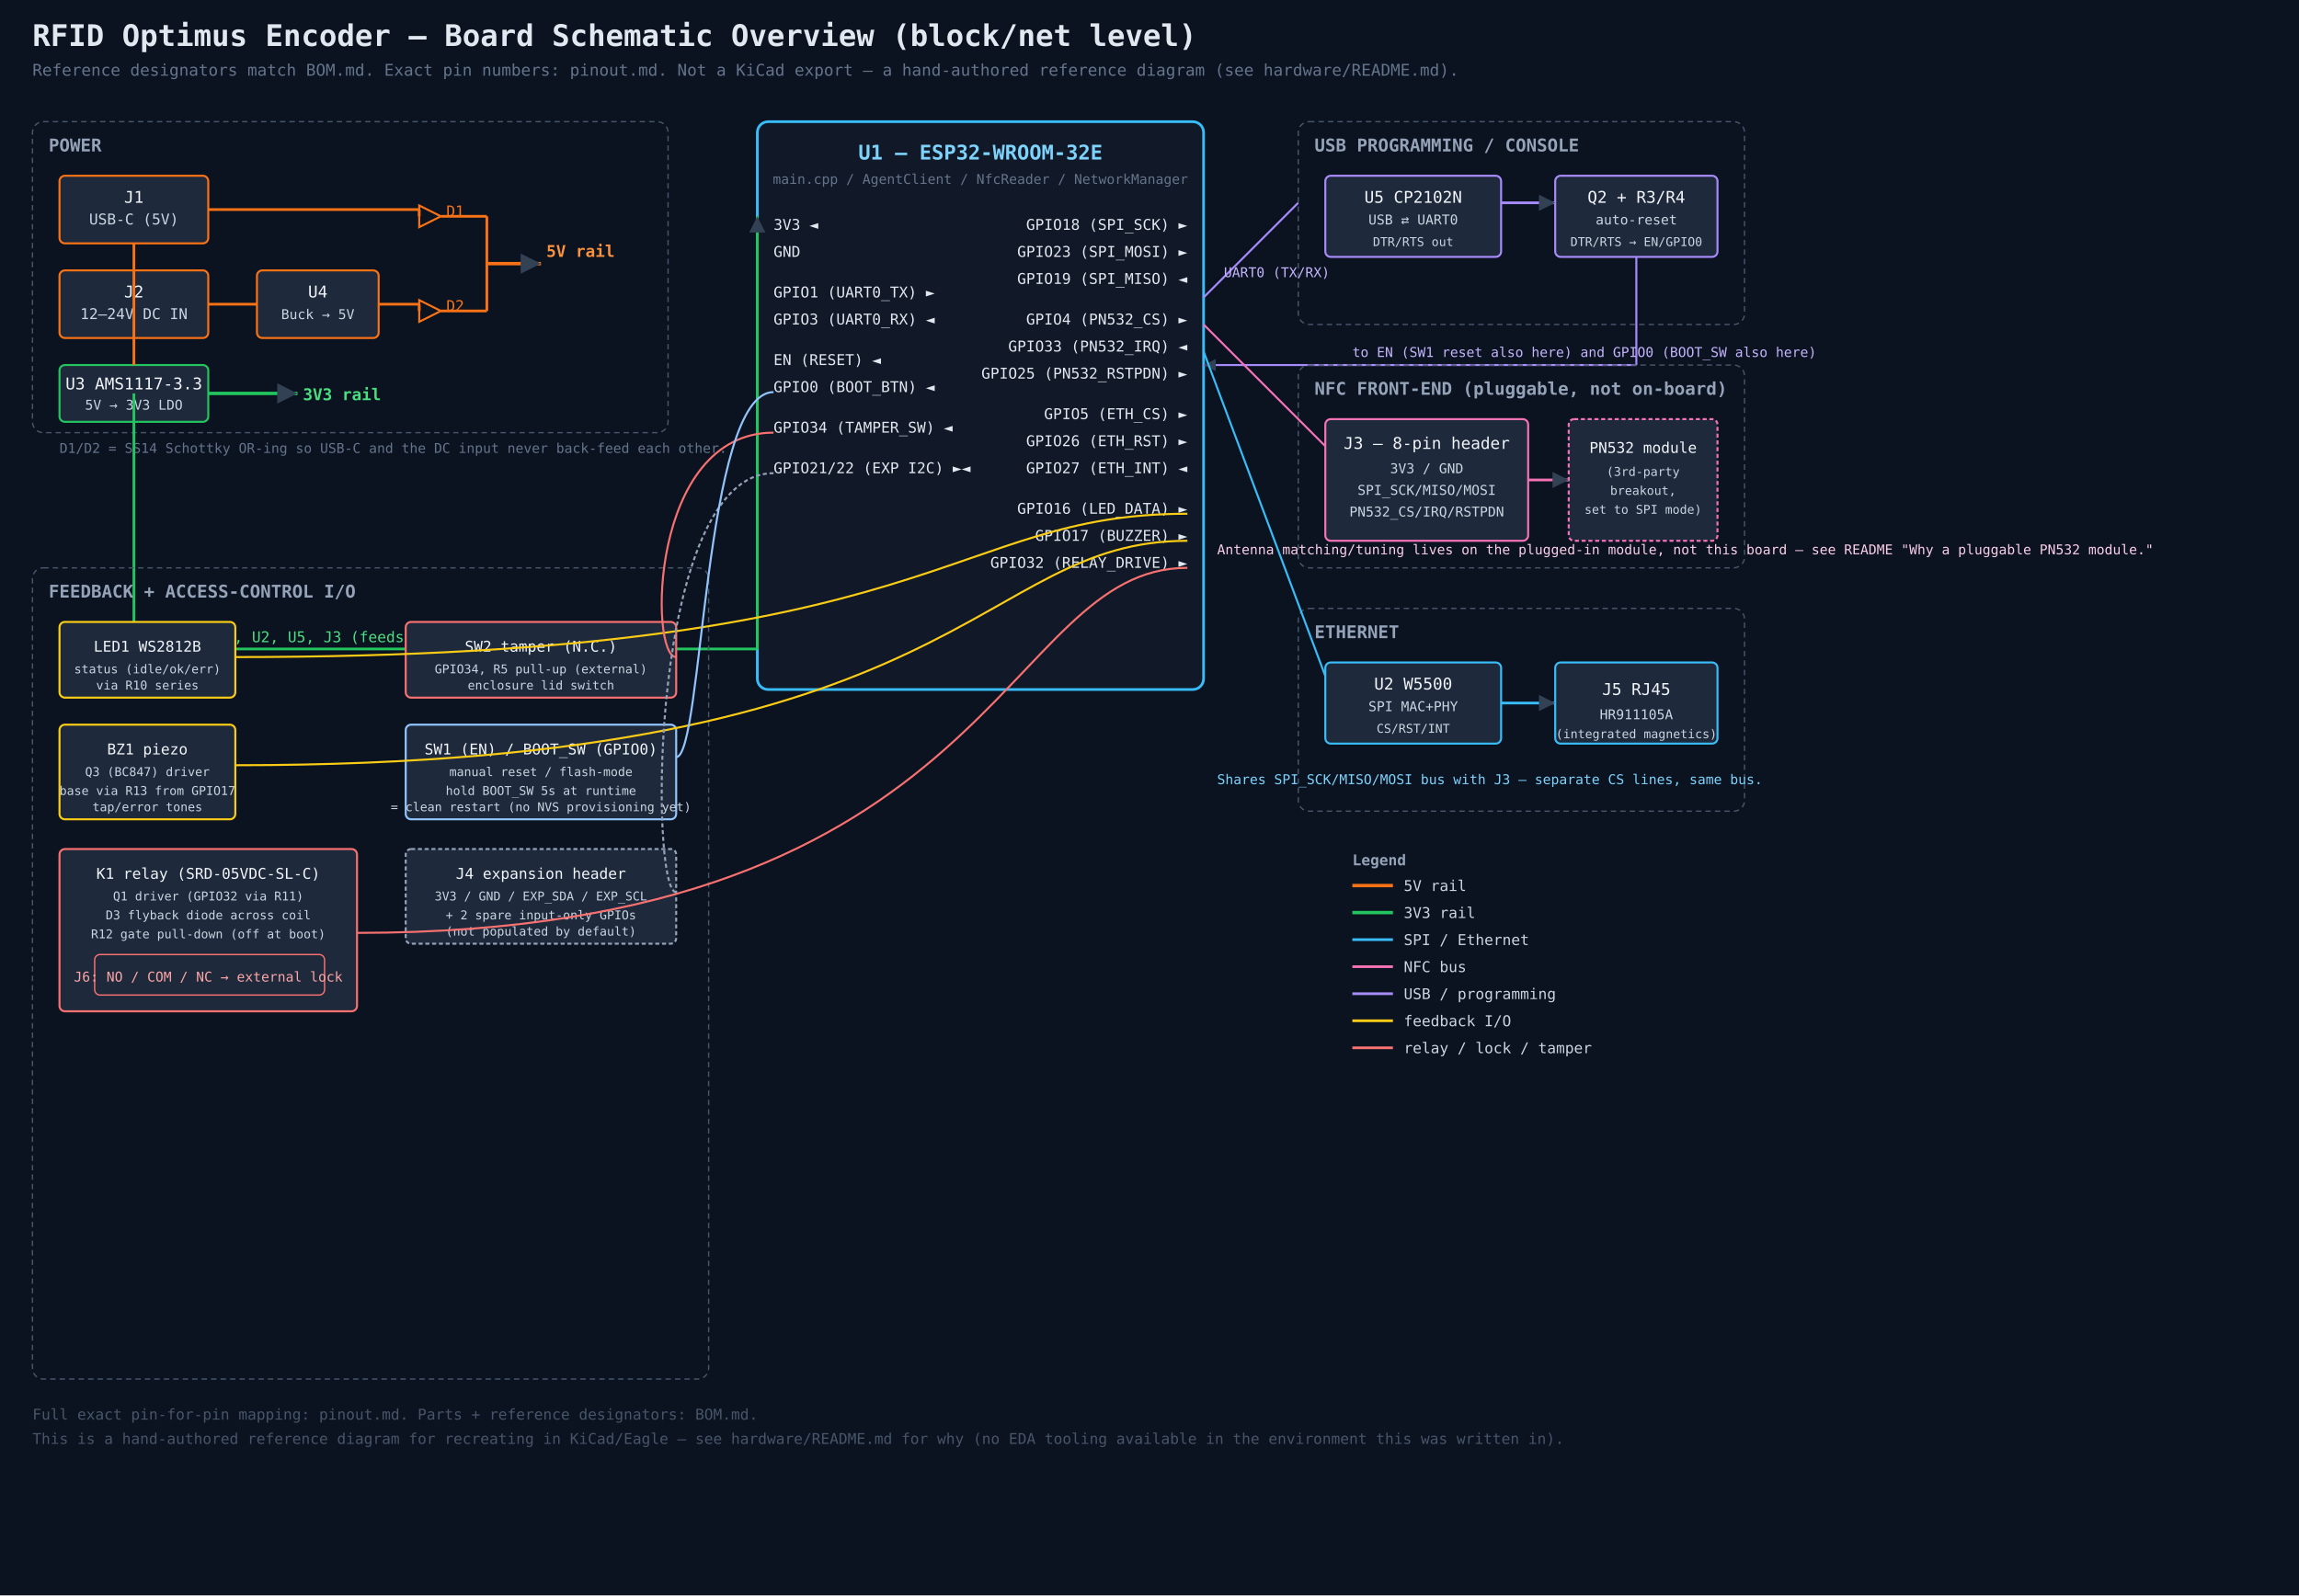
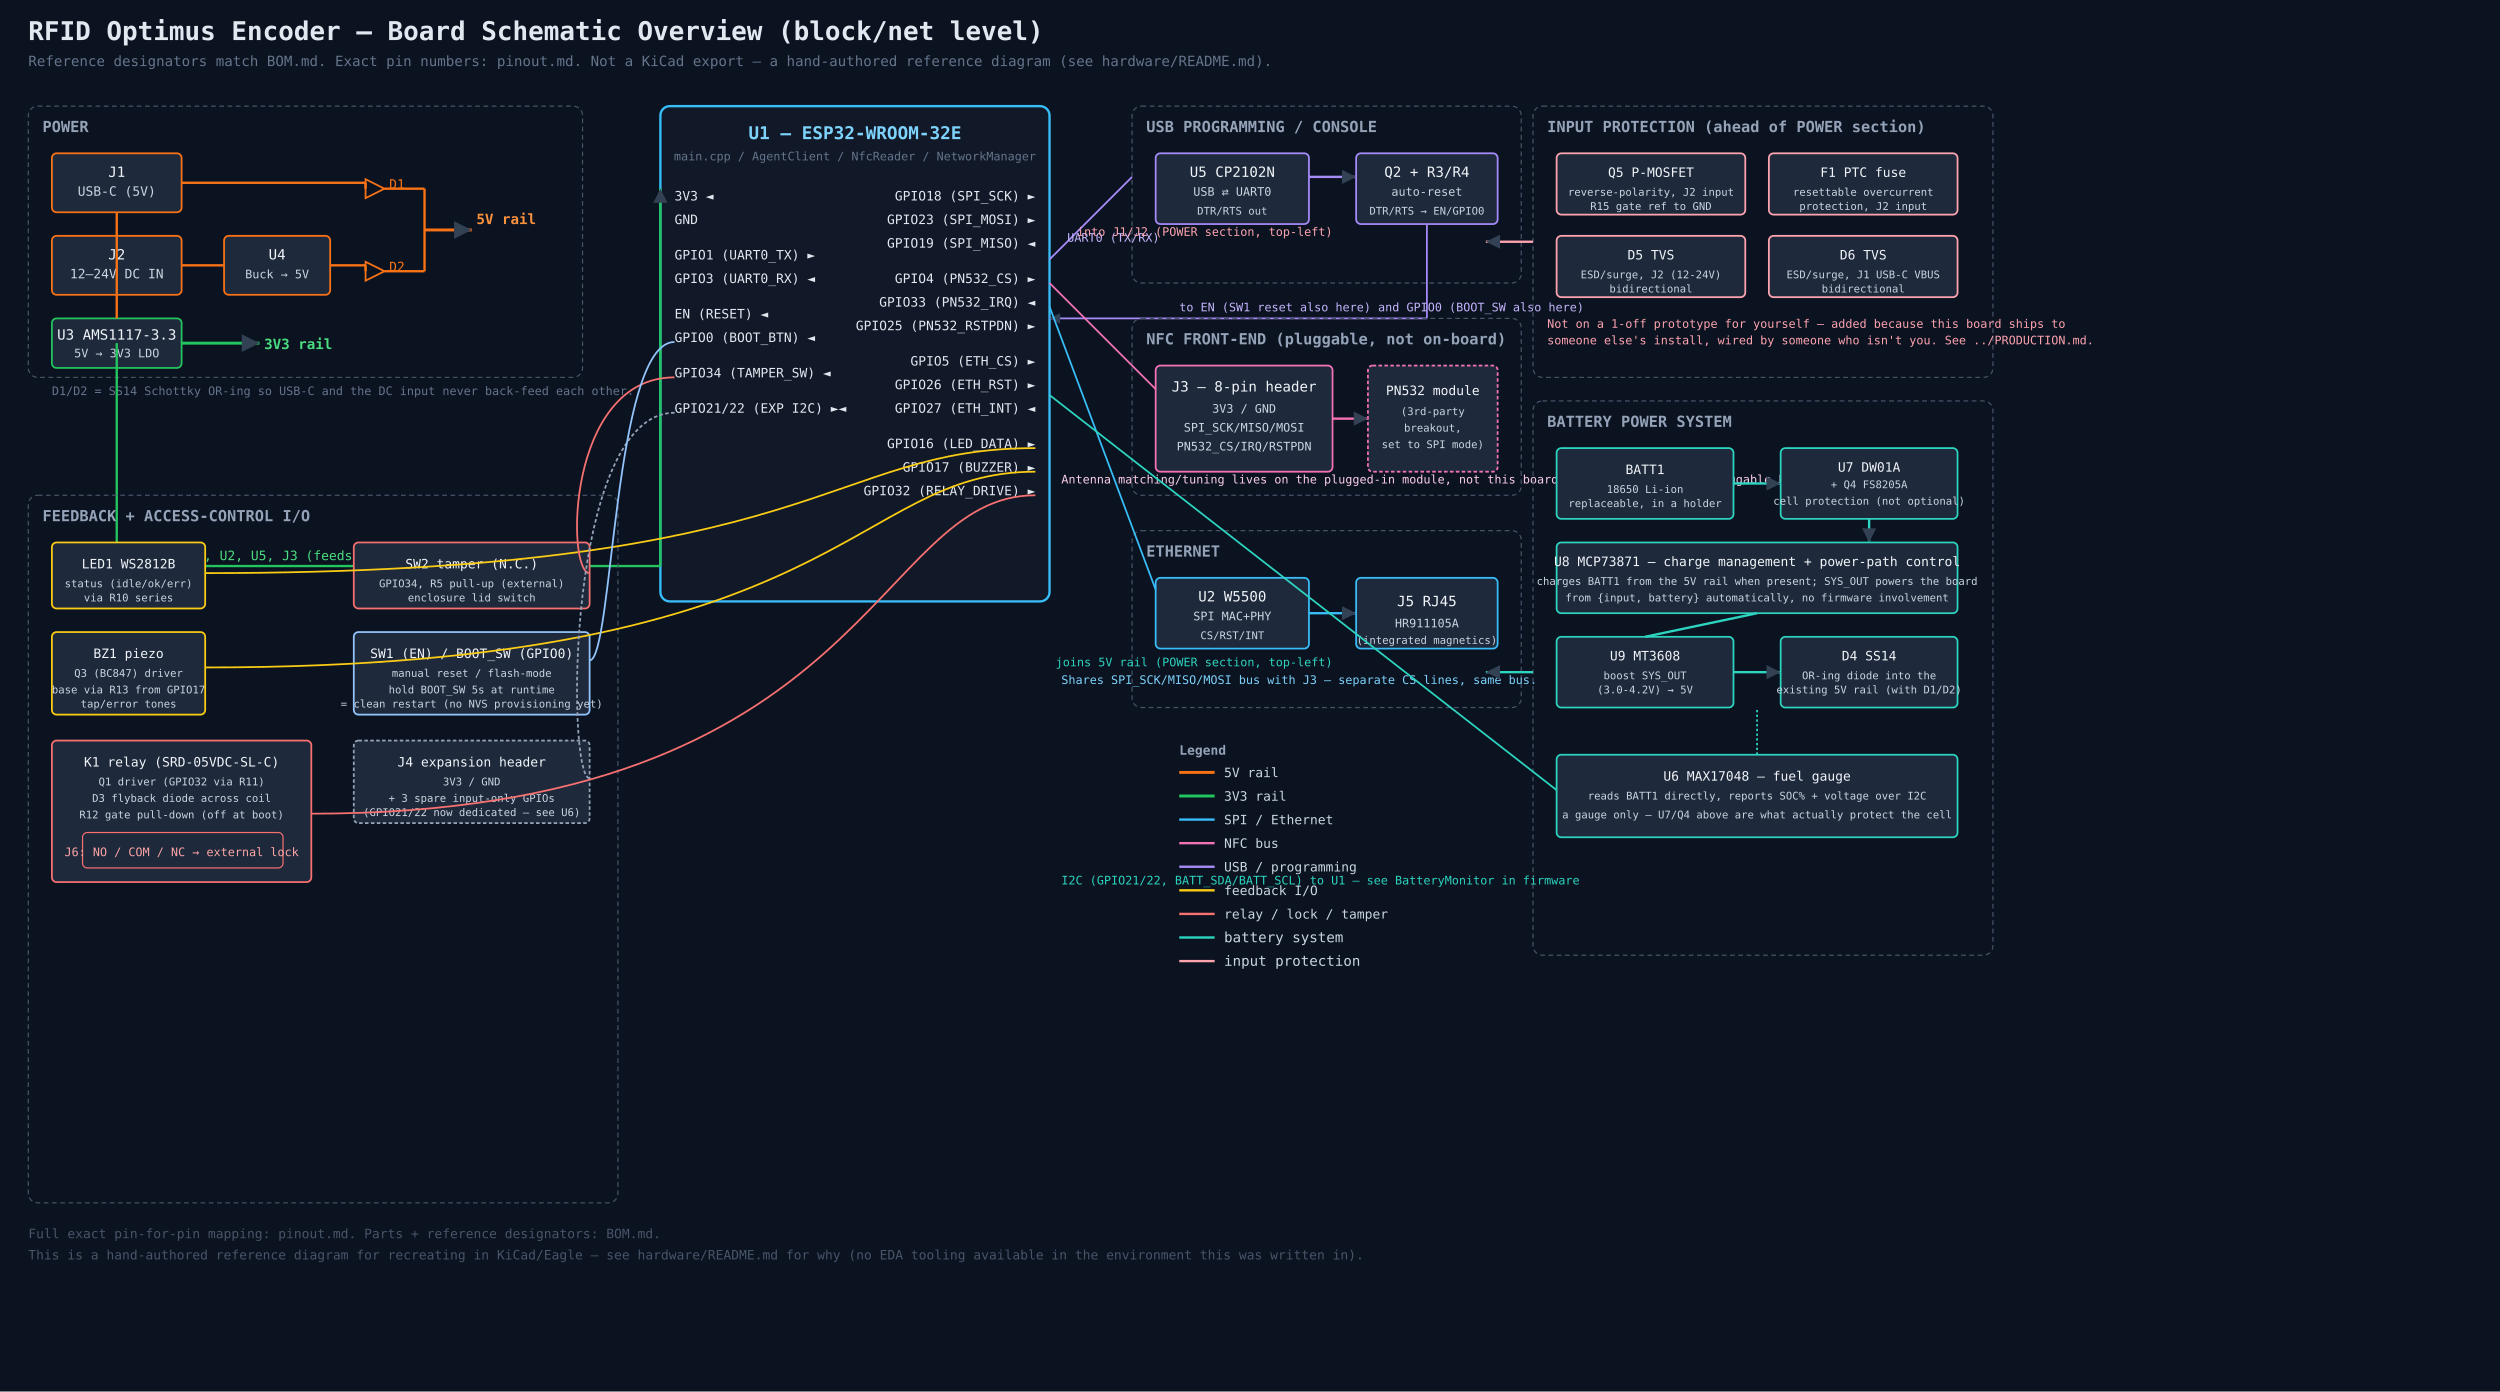
- <svg xmlns="http://www.w3.org/2000/svg" viewBox="0 0 1700 1180" font-family="'DejaVu Sans Mono', 'Courier New', monospace">
+ <svg xmlns="http://www.w3.org/2000/svg" viewBox="0 0 2120 1180" font-family="'DejaVu Sans Mono', 'Courier New', monospace">
  <defs>
    <marker id="arrow" markerWidth="8" markerHeight="8" refX="6" refY="3" orient="auto">
      <path d="M0,0 L6,3 L0,6 Z" fill="#334155" />
    </marker>
  </defs>
-   <rect x="0" y="0" width="1700" height="1180" fill="#0b1220" />
+   <rect x="0" y="0" width="2120" height="1180" fill="#0b1220" />
  <text x="24" y="34" fill="#e2e8f0" font-size="22" font-weight="bold">RFID Optimus Encoder — Board Schematic Overview (block/net level)</text>
  <text x="24" y="56" fill="#64748b" font-size="12">Reference designators match BOM.md. Exact pin numbers: pinout.md. Not a KiCad export — a hand-authored reference diagram (see hardware/README.md).</text>
  <g>
    <rect x="24" y="90" width="470" height="230" rx="8" fill="none" stroke="#475569" stroke-dasharray="4 3" />
    <text x="36" y="112" fill="#94a3b8" font-size="13" font-weight="bold">POWER</text>
    <rect x="44" y="130" width="110" height="50" rx="4" fill="#1e293b" stroke="#f97316" stroke-width="1.5" />
    <text x="99" y="150" fill="#f1f5f9" font-size="12" text-anchor="middle">J1</text>
    <text x="99" y="166" fill="#cbd5e1" font-size="11" text-anchor="middle">USB-C (5V)</text>
    <rect x="44" y="200" width="110" height="50" rx="4" fill="#1e293b" stroke="#f97316" stroke-width="1.5" />
    <text x="99" y="220" fill="#f1f5f9" font-size="12" text-anchor="middle">J2</text>
    <text x="99" y="236" fill="#cbd5e1" font-size="11" text-anchor="middle">12–24V DC IN</text>
    <rect x="190" y="200" width="90" height="50" rx="4" fill="#1e293b" stroke="#f97316" stroke-width="1.5" />
    <text x="235" y="220" fill="#f1f5f9" font-size="12" text-anchor="middle">U4</text>
    <text x="235" y="236" fill="#cbd5e1" font-size="10" text-anchor="middle">Buck → 5V</text>
    <line x1="154" y1="225" x2="190" y2="225" stroke="#f97316" stroke-width="2" />
    <text x="330" y="160" fill="#f97316" font-size="11">D1</text>
    <path d="M310,152 L310,168 L326,160 Z" fill="none" stroke="#f97316" stroke-width="1.5" />
    <line x1="154" y1="155" x2="310" y2="155" stroke="#f97316" stroke-width="2" />
    <line x1="310" y1="155" x2="310" y2="160" stroke="#f97316" stroke-width="2" />
    <text x="330" y="230" fill="#f97316" font-size="11">D2</text>
    <path d="M310,222 L310,238 L326,230 Z" fill="none" stroke="#f97316" stroke-width="1.5" />
    <line x1="280" y1="225" x2="310" y2="225" stroke="#f97316" stroke-width="2" />
    <line x1="310" y1="225" x2="310" y2="230" stroke="#f97316" stroke-width="2" />
    <line x1="326" y1="160" x2="360" y2="160" stroke="#f97316" stroke-width="2" />
    <line x1="326" y1="230" x2="360" y2="230" stroke="#f97316" stroke-width="2" />
    <line x1="360" y1="160" x2="360" y2="230" stroke="#f97316" stroke-width="2" />
    <line x1="360" y1="195" x2="400" y2="195" stroke="#f97316" stroke-width="2.5" marker-end="url(#arrow)" />
    <text x="404" y="190" fill="#fb923c" font-size="12" font-weight="bold">5V rail</text>
    <rect x="44" y="270" width="110" height="42" rx="4" fill="#1e293b" stroke="#22c55e" stroke-width="1.5" />
    <text x="99" y="288" fill="#f1f5f9" font-size="12" text-anchor="middle">U3 AMS1117-3.3</text>
    <text x="99" y="303" fill="#cbd5e1" font-size="10" text-anchor="middle">5V → 3V3 LDO</text>
    <line x1="99" y1="180" x2="99" y2="270" stroke="#f97316" stroke-width="2" />
    <line x1="154" y1="291" x2="220" y2="291" stroke="#22c55e" stroke-width="2.5" marker-end="url(#arrow)" />
    <text x="224" y="296" fill="#4ade80" font-size="12" font-weight="bold">3V3 rail</text>
    <text x="44" y="335" fill="#64748b" font-size="10">D1/D2 = SS14 Schottky OR-ing so USB-C and the DC input never back-feed each other.</text>
  </g>
  <g>
    <rect x="560" y="90" width="330" height="420" rx="8" fill="#111827" stroke="#38bdf8" stroke-width="2" />
    <text x="725" y="118" fill="#7dd3fc" font-size="15" font-weight="bold" text-anchor="middle">U1 — ESP32-WROOM-32E</text>
    <text x="725" y="136" fill="#64748b" font-size="10" text-anchor="middle">main.cpp / AgentClient / NfcReader / NetworkManager</text>
    <g font-size="11" fill="#e2e8f0">
      <text x="572" y="170">3V3 ◄</text>
      <text x="572" y="190">GND</text>
      <text x="572" y="220">GPIO1  (UART0_TX) ►</text>
      <text x="572" y="240">GPIO3  (UART0_RX) ◄</text>
      <text x="572" y="270">EN (RESET) ◄</text>
      <text x="572" y="290">GPIO0 (BOOT_BTN) ◄</text>
      <text x="572" y="320">GPIO34 (TAMPER_SW) ◄</text>
      <text x="572" y="350">GPIO21/22 (EXP I2C) ►◄</text>
    </g>
    <g font-size="11" fill="#e2e8f0" text-anchor="end">
      <text x="878" y="170">GPIO18 (SPI_SCK) ►</text>
      <text x="878" y="190">GPIO23 (SPI_MOSI) ►</text>
      <text x="878" y="210">GPIO19 (SPI_MISO) ◄</text>
      <text x="878" y="240">GPIO4  (PN532_CS) ►</text>
      <text x="878" y="260">GPIO33 (PN532_IRQ) ◄</text>
      <text x="878" y="280">GPIO25 (PN532_RSTPDN) ►</text>
      <text x="878" y="310">GPIO5  (ETH_CS) ►</text>
      <text x="878" y="330">GPIO26 (ETH_RST) ►</text>
      <text x="878" y="350">GPIO27 (ETH_INT) ◄</text>
      <text x="878" y="380">GPIO16 (LED_DATA) ►</text>
      <text x="878" y="400">GPIO17 (BUZZER) ►</text>
      <text x="878" y="420">GPIO32 (RELAY_DRIVE) ►</text>
    </g>
  </g>
  <line x1="99" y1="291" x2="99" y2="480" stroke="#22c55e" stroke-width="2" />
  <line x1="99" y1="480" x2="560" y2="480" stroke="#22c55e" stroke-width="2" />
  <line x1="560" y1="480" x2="560" y2="160" stroke="#22c55e" stroke-width="2" marker-end="url(#arrow)" />
  <text x="120" y="475" fill="#4ade80" font-size="11">3V3 → U1, U2, U5, J3 (feeds every logic IC on the board)</text>
  <g>
    <rect x="960" y="90" width="330" height="150" rx="8" fill="none" stroke="#475569" stroke-dasharray="4 3" />
    <text x="972" y="112" fill="#94a3b8" font-size="13" font-weight="bold">USB PROGRAMMING / CONSOLE</text>
    <rect x="980" y="130" width="130" height="60" rx="4" fill="#1e293b" stroke="#a78bfa" stroke-width="1.5" />
    <text x="1045" y="150" fill="#f1f5f9" font-size="12" text-anchor="middle">U5 CP2102N</text>
    <text x="1045" y="166" fill="#cbd5e1" font-size="10" text-anchor="middle">USB ⇄ UART0</text>
    <text x="1045" y="182" fill="#cbd5e1" font-size="9" text-anchor="middle">DTR/RTS out</text>
    <rect x="1150" y="130" width="120" height="60" rx="4" fill="#1e293b" stroke="#a78bfa" stroke-width="1.5" />
    <text x="1210" y="150" fill="#f1f5f9" font-size="12" text-anchor="middle">Q2 + R3/R4</text>
    <text x="1210" y="166" fill="#cbd5e1" font-size="10" text-anchor="middle">auto-reset</text>
    <text x="1210" y="182" fill="#cbd5e1" font-size="9" text-anchor="middle">DTR/RTS → EN/GPIO0</text>
    <line x1="1110" y1="150" x2="1150" y2="150" stroke="#a78bfa" stroke-width="2" marker-end="url(#arrow)" />
    <line x1="890" y1="220" x2="960" y2="150" stroke="#a78bfa" stroke-width="1.5" />
    <text x="905" y="205" fill="#c4b5fd" font-size="10">UART0 (TX/RX)</text>
    <line x1="1210" y1="190" x2="1210" y2="270" stroke="#a78bfa" stroke-width="1.5" />
    <line x1="1210" y1="270" x2="890" y2="270" stroke="#a78bfa" stroke-width="1.5" marker-end="url(#arrow)" />
    <text x="1000" y="264" fill="#c4b5fd" font-size="10">to EN (SW1 reset also here) and GPIO0 (BOOT_SW also here)</text>
  </g>
  <g>
    <rect x="960" y="270" width="330" height="150" rx="8" fill="none" stroke="#475569" stroke-dasharray="4 3" />
    <text x="972" y="292" fill="#94a3b8" font-size="13" font-weight="bold">NFC FRONT-END (pluggable, not on-board)</text>
    <rect x="980" y="310" width="150" height="90" rx="4" fill="#1e293b" stroke="#f472b6" stroke-width="1.5" />
    <text x="1055" y="332" fill="#f1f5f9" font-size="12" text-anchor="middle">J3 — 8-pin header</text>
    <text x="1055" y="350" fill="#cbd5e1" font-size="10" text-anchor="middle">3V3 / GND</text>
    <text x="1055" y="366" fill="#cbd5e1" font-size="10" text-anchor="middle">SPI_SCK/MISO/MOSI</text>
    <text x="1055" y="382" fill="#cbd5e1" font-size="10" text-anchor="middle">PN532_CS/IRQ/RSTPDN</text>
    <rect x="1160" y="310" width="110" height="90" rx="4" fill="#1e293b" stroke="#f472b6" stroke-width="1.5" stroke-dasharray="3 2" />
    <text x="1215" y="335" fill="#f1f5f9" font-size="11" text-anchor="middle">PN532 module</text>
    <text x="1215" y="352" fill="#cbd5e1" font-size="9" text-anchor="middle">(3rd-party</text>
    <text x="1215" y="366" fill="#cbd5e1" font-size="9" text-anchor="middle">breakout,</text>
    <text x="1215" y="380" fill="#cbd5e1" font-size="9" text-anchor="middle">set to SPI mode)</text>
    <line x1="1130" y1="355" x2="1160" y2="355" stroke="#f472b6" stroke-width="2" marker-end="url(#arrow)" />
    <line x1="890" y1="240" x2="980" y2="330" stroke="#f472b6" stroke-width="1.5" />
    <text x="900" y="410" fill="#fbcfe8" font-size="10">Antenna matching/tuning lives on the plugged-in module, not this board — see README "Why a pluggable PN532 module."</text>
  </g>
  <g>
    <rect x="960" y="450" width="330" height="150" rx="8" fill="none" stroke="#475569" stroke-dasharray="4 3" />
    <text x="972" y="472" fill="#94a3b8" font-size="13" font-weight="bold">ETHERNET</text>
    <rect x="980" y="490" width="130" height="60" rx="4" fill="#1e293b" stroke="#38bdf8" stroke-width="1.5" />
    <text x="1045" y="510" fill="#f1f5f9" font-size="12" text-anchor="middle">U2 W5500</text>
    <text x="1045" y="526" fill="#cbd5e1" font-size="10" text-anchor="middle">SPI MAC+PHY</text>
    <text x="1045" y="542" fill="#cbd5e1" font-size="9" text-anchor="middle">CS/RST/INT</text>
    <rect x="1150" y="490" width="120" height="60" rx="4" fill="#1e293b" stroke="#38bdf8" stroke-width="1.5" />
    <text x="1210" y="514" fill="#f1f5f9" font-size="12" text-anchor="middle">J5 RJ45</text>
    <text x="1210" y="532" fill="#cbd5e1" font-size="10" text-anchor="middle">HR911105A</text>
    <text x="1210" y="546" fill="#cbd5e1" font-size="9" text-anchor="middle">(integrated magnetics)</text>
    <line x1="1110" y1="520" x2="1150" y2="520" stroke="#38bdf8" stroke-width="2" marker-end="url(#arrow)" />
    <line x1="890" y1="260" x2="980" y2="500" stroke="#38bdf8" stroke-width="1.5" />
    <text x="900" y="580" fill="#7dd3fc" font-size="10">Shares SPI_SCK/MISO/MOSI bus with J3 — separate CS lines, same bus.</text>
  </g>
  <g>
    <rect x="24" y="420" width="500" height="600" rx="8" fill="none" stroke="#475569" stroke-dasharray="4 3" />
    <text x="36" y="442" fill="#94a3b8" font-size="13" font-weight="bold">FEEDBACK + ACCESS-CONTROL I/O</text>
    <rect x="44" y="460" width="130" height="56" rx="4" fill="#1e293b" stroke="#facc15" stroke-width="1.5" />
    <text x="109" y="482" fill="#f1f5f9" font-size="11" text-anchor="middle">LED1 WS2812B</text>
    <text x="109" y="498" fill="#cbd5e1" font-size="9" text-anchor="middle">status (idle/ok/err)</text>
    <text x="109" y="510" fill="#cbd5e1" font-size="9" text-anchor="middle">via R10 series</text>
    <rect x="44" y="536" width="130" height="70" rx="4" fill="#1e293b" stroke="#facc15" stroke-width="1.5" />
    <text x="109" y="558" fill="#f1f5f9" font-size="11" text-anchor="middle">BZ1 piezo</text>
    <text x="109" y="574" fill="#cbd5e1" font-size="9" text-anchor="middle">Q3 (BC847) driver</text>
    <text x="109" y="588" fill="#cbd5e1" font-size="9" text-anchor="middle">base via R13 from GPIO17</text>
    <text x="109" y="600" fill="#cbd5e1" font-size="9" text-anchor="middle">tap/error tones</text>
    <rect x="44" y="628" width="220" height="120" rx="4" fill="#1e293b" stroke="#f87171" stroke-width="1.5" />
    <text x="154" y="650" fill="#f1f5f9" font-size="11" text-anchor="middle">K1 relay (SRD-05VDC-SL-C)</text>
    <text x="154" y="666" fill="#cbd5e1" font-size="9" text-anchor="middle">Q1 driver (GPIO32 via R11)</text>
    <text x="154" y="680" fill="#cbd5e1" font-size="9" text-anchor="middle">D3 flyback diode across coil</text>
    <text x="154" y="694" fill="#cbd5e1" font-size="9" text-anchor="middle">R12 gate pull-down (off at boot)</text>
    <rect x="70" y="706" width="170" height="30" rx="4" fill="#1e293b" stroke="#f87171" />
    <text x="154" y="726" fill="#fca5a5" font-size="10" text-anchor="middle">J6: NO / COM / NC → external lock</text>
    <rect x="300" y="460" width="200" height="56" rx="4" fill="#1e293b" stroke="#f87171" stroke-width="1.5" />
    <text x="400" y="482" fill="#f1f5f9" font-size="11" text-anchor="middle">SW2 tamper (N.C.)</text>
    <text x="400" y="498" fill="#cbd5e1" font-size="9" text-anchor="middle">GPIO34, R5 pull-up (external)</text>
    <text x="400" y="510" fill="#cbd5e1" font-size="9" text-anchor="middle">enclosure lid switch</text>
    <rect x="300" y="536" width="200" height="70" rx="4" fill="#1e293b" stroke="#93c5fd" stroke-width="1.5" />
    <text x="400" y="558" fill="#f1f5f9" font-size="11" text-anchor="middle">SW1 (EN) / BOOT_SW (GPIO0)</text>
    <text x="400" y="574" fill="#cbd5e1" font-size="9" text-anchor="middle">manual reset / flash-mode</text>
    <text x="400" y="588" fill="#cbd5e1" font-size="9" text-anchor="middle">hold BOOT_SW 5s at runtime</text>
    <text x="400" y="600" fill="#cbd5e1" font-size="9" text-anchor="middle">= clean restart (no NVS provisioning yet)</text>
    <rect x="300" y="628" width="200" height="70" rx="4" fill="#1e293b" stroke="#94a3b8" stroke-width="1.5" stroke-dasharray="3 2" />
    <text x="400" y="650" fill="#f1f5f9" font-size="11" text-anchor="middle">J4 expansion header</text>
-     <text x="400" y="666" fill="#cbd5e1" font-size="9" text-anchor="middle">3V3 / GND / EXP_SDA / EXP_SCL</text>
-     <text x="400" y="680" fill="#cbd5e1" font-size="9" text-anchor="middle">+ 2 spare input-only GPIOs</text>
-     <text x="400" y="692" fill="#cbd5e1" font-size="9" text-anchor="middle">(not populated by default)</text>
+     <text x="400" y="666" fill="#cbd5e1" font-size="9" text-anchor="middle">3V3 / GND</text>
+     <text x="400" y="680" fill="#cbd5e1" font-size="9" text-anchor="middle">+ 3 spare input-only GPIOs</text>
+     <text x="400" y="692" fill="#cbd5e1" font-size="9" text-anchor="middle">(GPIO21/22 now dedicated — see U6)</text>
  </g>
  <path d="M878,380 C 700,380 700,486 174,486" fill="none" stroke="#facc15" stroke-width="1.5" />
  <path d="M878,400 C 720,400 720,566 174,566" fill="none" stroke="#facc15" stroke-width="1.5" />
  <path d="M878,420 C 740,420 740,690 264,690" fill="none" stroke="#f87171" stroke-width="1.5" />
  <path d="M572,320 C 480,320 480,486 500,486" fill="none" stroke="#f87171" stroke-width="1.5" />
  <path d="M572,350 C 480,350 480,660 500,660" fill="none" stroke="#94a3b8" stroke-width="1.5" stroke-dasharray="3 2" />
  <path d="M572,290 C 520,290 520,560 500,560" fill="none" stroke="#93c5fd" stroke-width="1.5" />
  <g font-size="11">
    <text x="1000" y="640" fill="#94a3b8" font-weight="bold">Legend</text>
    <line x1="1000" y1="655" x2="1030" y2="655" stroke="#f97316" stroke-width="2.5" />
    <text x="1038" y="659" fill="#cbd5e1">5V rail</text>
    <line x1="1000" y1="675" x2="1030" y2="675" stroke="#22c55e" stroke-width="2.5" />
    <text x="1038" y="679" fill="#cbd5e1">3V3 rail</text>
    <line x1="1000" y1="695" x2="1030" y2="695" stroke="#38bdf8" stroke-width="2" />
    <text x="1038" y="699" fill="#cbd5e1">SPI / Ethernet</text>
    <line x1="1000" y1="715" x2="1030" y2="715" stroke="#f472b6" stroke-width="2" />
    <text x="1038" y="719" fill="#cbd5e1">NFC bus</text>
    <line x1="1000" y1="735" x2="1030" y2="735" stroke="#a78bfa" stroke-width="2" />
    <text x="1038" y="739" fill="#cbd5e1">USB / programming</text>
    <line x1="1000" y1="755" x2="1030" y2="755" stroke="#facc15" stroke-width="2" />
    <text x="1038" y="759" fill="#cbd5e1">feedback I/O</text>
    <line x1="1000" y1="775" x2="1030" y2="775" stroke="#f87171" stroke-width="2" />
    <text x="1038" y="779" fill="#cbd5e1">relay / lock / tamper</text>
  </g>
+   <g>
+     <rect x="1300" y="90" width="390" height="230" rx="8" fill="none" stroke="#475569" stroke-dasharray="4 3" />
+     <text x="1312" y="112" fill="#94a3b8" font-size="13" font-weight="bold">INPUT PROTECTION (ahead of POWER section)</text>
+     <rect x="1320" y="130" width="160" height="52" rx="4" fill="#1e293b" stroke="#fda4af" stroke-width="1.5" />
+     <text x="1400" y="150" fill="#f1f5f9" font-size="11" text-anchor="middle">Q5 P-MOSFET</text>
+     <text x="1400" y="166" fill="#cbd5e1" font-size="9" text-anchor="middle">reverse-polarity, J2 input</text>
+     <text x="1400" y="178" fill="#cbd5e1" font-size="9" text-anchor="middle">R15 gate ref to GND</text>
+     <rect x="1500" y="130" width="160" height="52" rx="4" fill="#1e293b" stroke="#fda4af" stroke-width="1.5" />
+     <text x="1580" y="150" fill="#f1f5f9" font-size="11" text-anchor="middle">F1 PTC fuse</text>
+     <text x="1580" y="166" fill="#cbd5e1" font-size="9" text-anchor="middle">resettable overcurrent</text>
+     <text x="1580" y="178" fill="#cbd5e1" font-size="9" text-anchor="middle">protection, J2 input</text>
+     <rect x="1320" y="200" width="160" height="52" rx="4" fill="#1e293b" stroke="#fda4af" stroke-width="1.5" />
+     <text x="1400" y="220" fill="#f1f5f9" font-size="11" text-anchor="middle">D5 TVS</text>
+     <text x="1400" y="236" fill="#cbd5e1" font-size="9" text-anchor="middle">ESD/surge, J2 (12-24V)</text>
+     <text x="1400" y="248" fill="#cbd5e1" font-size="9" text-anchor="middle">bidirectional</text>
+     <rect x="1500" y="200" width="160" height="52" rx="4" fill="#1e293b" stroke="#fda4af" stroke-width="1.5" />
+     <text x="1580" y="220" fill="#f1f5f9" font-size="11" text-anchor="middle">D6 TVS</text>
+     <text x="1580" y="236" fill="#cbd5e1" font-size="9" text-anchor="middle">ESD/surge, J1 USB-C VBUS</text>
+     <text x="1580" y="248" fill="#cbd5e1" font-size="9" text-anchor="middle">bidirectional</text>
+     <text x="1312" y="278" fill="#fda4af" font-size="10">Not on a 1-off prototype for yourself — added because this board ships to</text>
+     <text x="1312" y="292" fill="#fda4af" font-size="10">someone else's install, wired by someone who isn't you. See ../PRODUCTION.md.</text>
+     <line x1="1300" y1="205" x2="1260" y2="205" stroke="#fda4af" stroke-width="2" marker-end="url(#arrow)" />
+     <text x="1130" y="200" fill="#fda4af" font-size="10" text-anchor="end">into J1/J2 (POWER section, top-left)</text>
+   </g>
+   <g>
+     <rect x="1300" y="340" width="390" height="470" rx="8" fill="none" stroke="#475569" stroke-dasharray="4 3" />
+     <text x="1312" y="362" fill="#94a3b8" font-size="13" font-weight="bold">BATTERY POWER SYSTEM</text>
+     <rect x="1320" y="380" width="150" height="60" rx="4" fill="#1e293b" stroke="#2dd4bf" stroke-width="1.5" />
+     <text x="1395" y="402" fill="#f1f5f9" font-size="11" text-anchor="middle">BATT1</text>
+     <text x="1395" y="418" fill="#cbd5e1" font-size="9" text-anchor="middle">18650 Li-ion</text>
+     <text x="1395" y="430" fill="#cbd5e1" font-size="9" text-anchor="middle">replaceable, in a holder</text>
+     <rect x="1510" y="380" width="150" height="60" rx="4" fill="#1e293b" stroke="#2dd4bf" stroke-width="1.5" />
+     <text x="1585" y="400" fill="#f1f5f9" font-size="11" text-anchor="middle">U7 DW01A</text>
+     <text x="1585" y="414" fill="#cbd5e1" font-size="9" text-anchor="middle">+ Q4 FS8205A</text>
+     <text x="1585" y="428" fill="#cbd5e1" font-size="9" text-anchor="middle">cell protection (not optional)</text>
+     <line x1="1470" y1="410" x2="1510" y2="410" stroke="#2dd4bf" stroke-width="2" marker-end="url(#arrow)" />
+     <rect x="1320" y="460" width="340" height="60" rx="4" fill="#1e293b" stroke="#2dd4bf" stroke-width="1.5" />
+     <text x="1490" y="480" fill="#f1f5f9" font-size="11" text-anchor="middle">U8 MCP73871 — charge management + power-path control</text>
+     <text x="1490" y="496" fill="#cbd5e1" font-size="9" text-anchor="middle">charges BATT1 from the 5V rail when present; SYS_OUT powers the board</text>
+     <text x="1490" y="510" fill="#cbd5e1" font-size="9" text-anchor="middle">from {input, battery} automatically, no firmware involvement</text>
+     <line x1="1585" y1="440" x2="1585" y2="460" stroke="#2dd4bf" stroke-width="2" marker-end="url(#arrow)" />
+     <rect x="1320" y="540" width="150" height="60" rx="4" fill="#1e293b" stroke="#2dd4bf" stroke-width="1.5" />
+     <text x="1395" y="560" fill="#f1f5f9" font-size="11" text-anchor="middle">U9 MT3608</text>
+     <text x="1395" y="576" fill="#cbd5e1" font-size="9" text-anchor="middle">boost SYS_OUT</text>
+     <text x="1395" y="588" fill="#cbd5e1" font-size="9" text-anchor="middle">(3.0-4.2V) → 5V</text>
+     <rect x="1510" y="540" width="150" height="60" rx="4" fill="#1e293b" stroke="#2dd4bf" stroke-width="1.5" />
+     <text x="1585" y="560" fill="#f1f5f9" font-size="11" text-anchor="middle">D4 SS14</text>
+     <text x="1585" y="576" fill="#cbd5e1" font-size="9" text-anchor="middle">OR-ing diode into the</text>
+     <text x="1585" y="588" fill="#cbd5e1" font-size="9" text-anchor="middle">existing 5V rail (with D1/D2)</text>
+     <line x1="1490" y1="520" x2="1395" y2="540" stroke="#2dd4bf" stroke-width="2" />
+     <line x1="1470" y1="570" x2="1510" y2="570" stroke="#2dd4bf" stroke-width="2" marker-end="url(#arrow)" />
+     <line x1="1300" y1="570" x2="1260" y2="570" stroke="#2dd4bf" stroke-width="2" marker-end="url(#arrow)" />
+     <text x="1130" y="565" fill="#2dd4bf" font-size="10" text-anchor="end">joins 5V rail (POWER section, top-left)</text>
+     <rect x="1320" y="640" width="340" height="70" rx="4" fill="#1e293b" stroke="#2dd4bf" stroke-width="1.5" />
+     <text x="1490" y="662" fill="#f1f5f9" font-size="11" text-anchor="middle">U6 MAX17048 — fuel gauge</text>
+     <text x="1490" y="678" fill="#cbd5e1" font-size="9" text-anchor="middle">reads BATT1 directly, reports SOC% + voltage over I2C</text>
+     <text x="1490" y="694" fill="#cbd5e1" font-size="9" text-anchor="middle">a gauge only — U7/Q4 above are what actually protect the cell</text>
+     <line x1="1490" y1="640" x2="1490" y2="600" stroke="#2dd4bf" stroke-width="1.5" stroke-dasharray="2 2" />
+     <line x1="1320" y1="670" x2="890" y2="335" stroke="#2dd4bf" stroke-width="1.5" />
+     <text x="900" y="750" fill="#2dd4bf" font-size="10">I2C (GPIO21/22, BATT_SDA/BATT_SCL) to U1 — see BatteryMonitor in firmware</text>
+   </g>
+   <line x1="1000" y1="795" x2="1030" y2="795" stroke="#2dd4bf" stroke-width="2" />
+   <text x="1038" y="799" fill="#cbd5e1">battery system</text>
+   <line x1="1000" y1="815" x2="1030" y2="815" stroke="#fda4af" stroke-width="2" />
+   <text x="1038" y="819" fill="#cbd5e1">input protection</text>
  <text x="24" y="1050" fill="#475569" font-size="11">Full exact pin-for-pin mapping: pinout.md. Parts + reference designators: BOM.md.</text>
  <text x="24" y="1068" fill="#475569" font-size="11">This is a hand-authored reference diagram for recreating in KiCad/Eagle — see hardware/README.md for why (no EDA tooling available in the environment this was written in).</text>
</svg>
